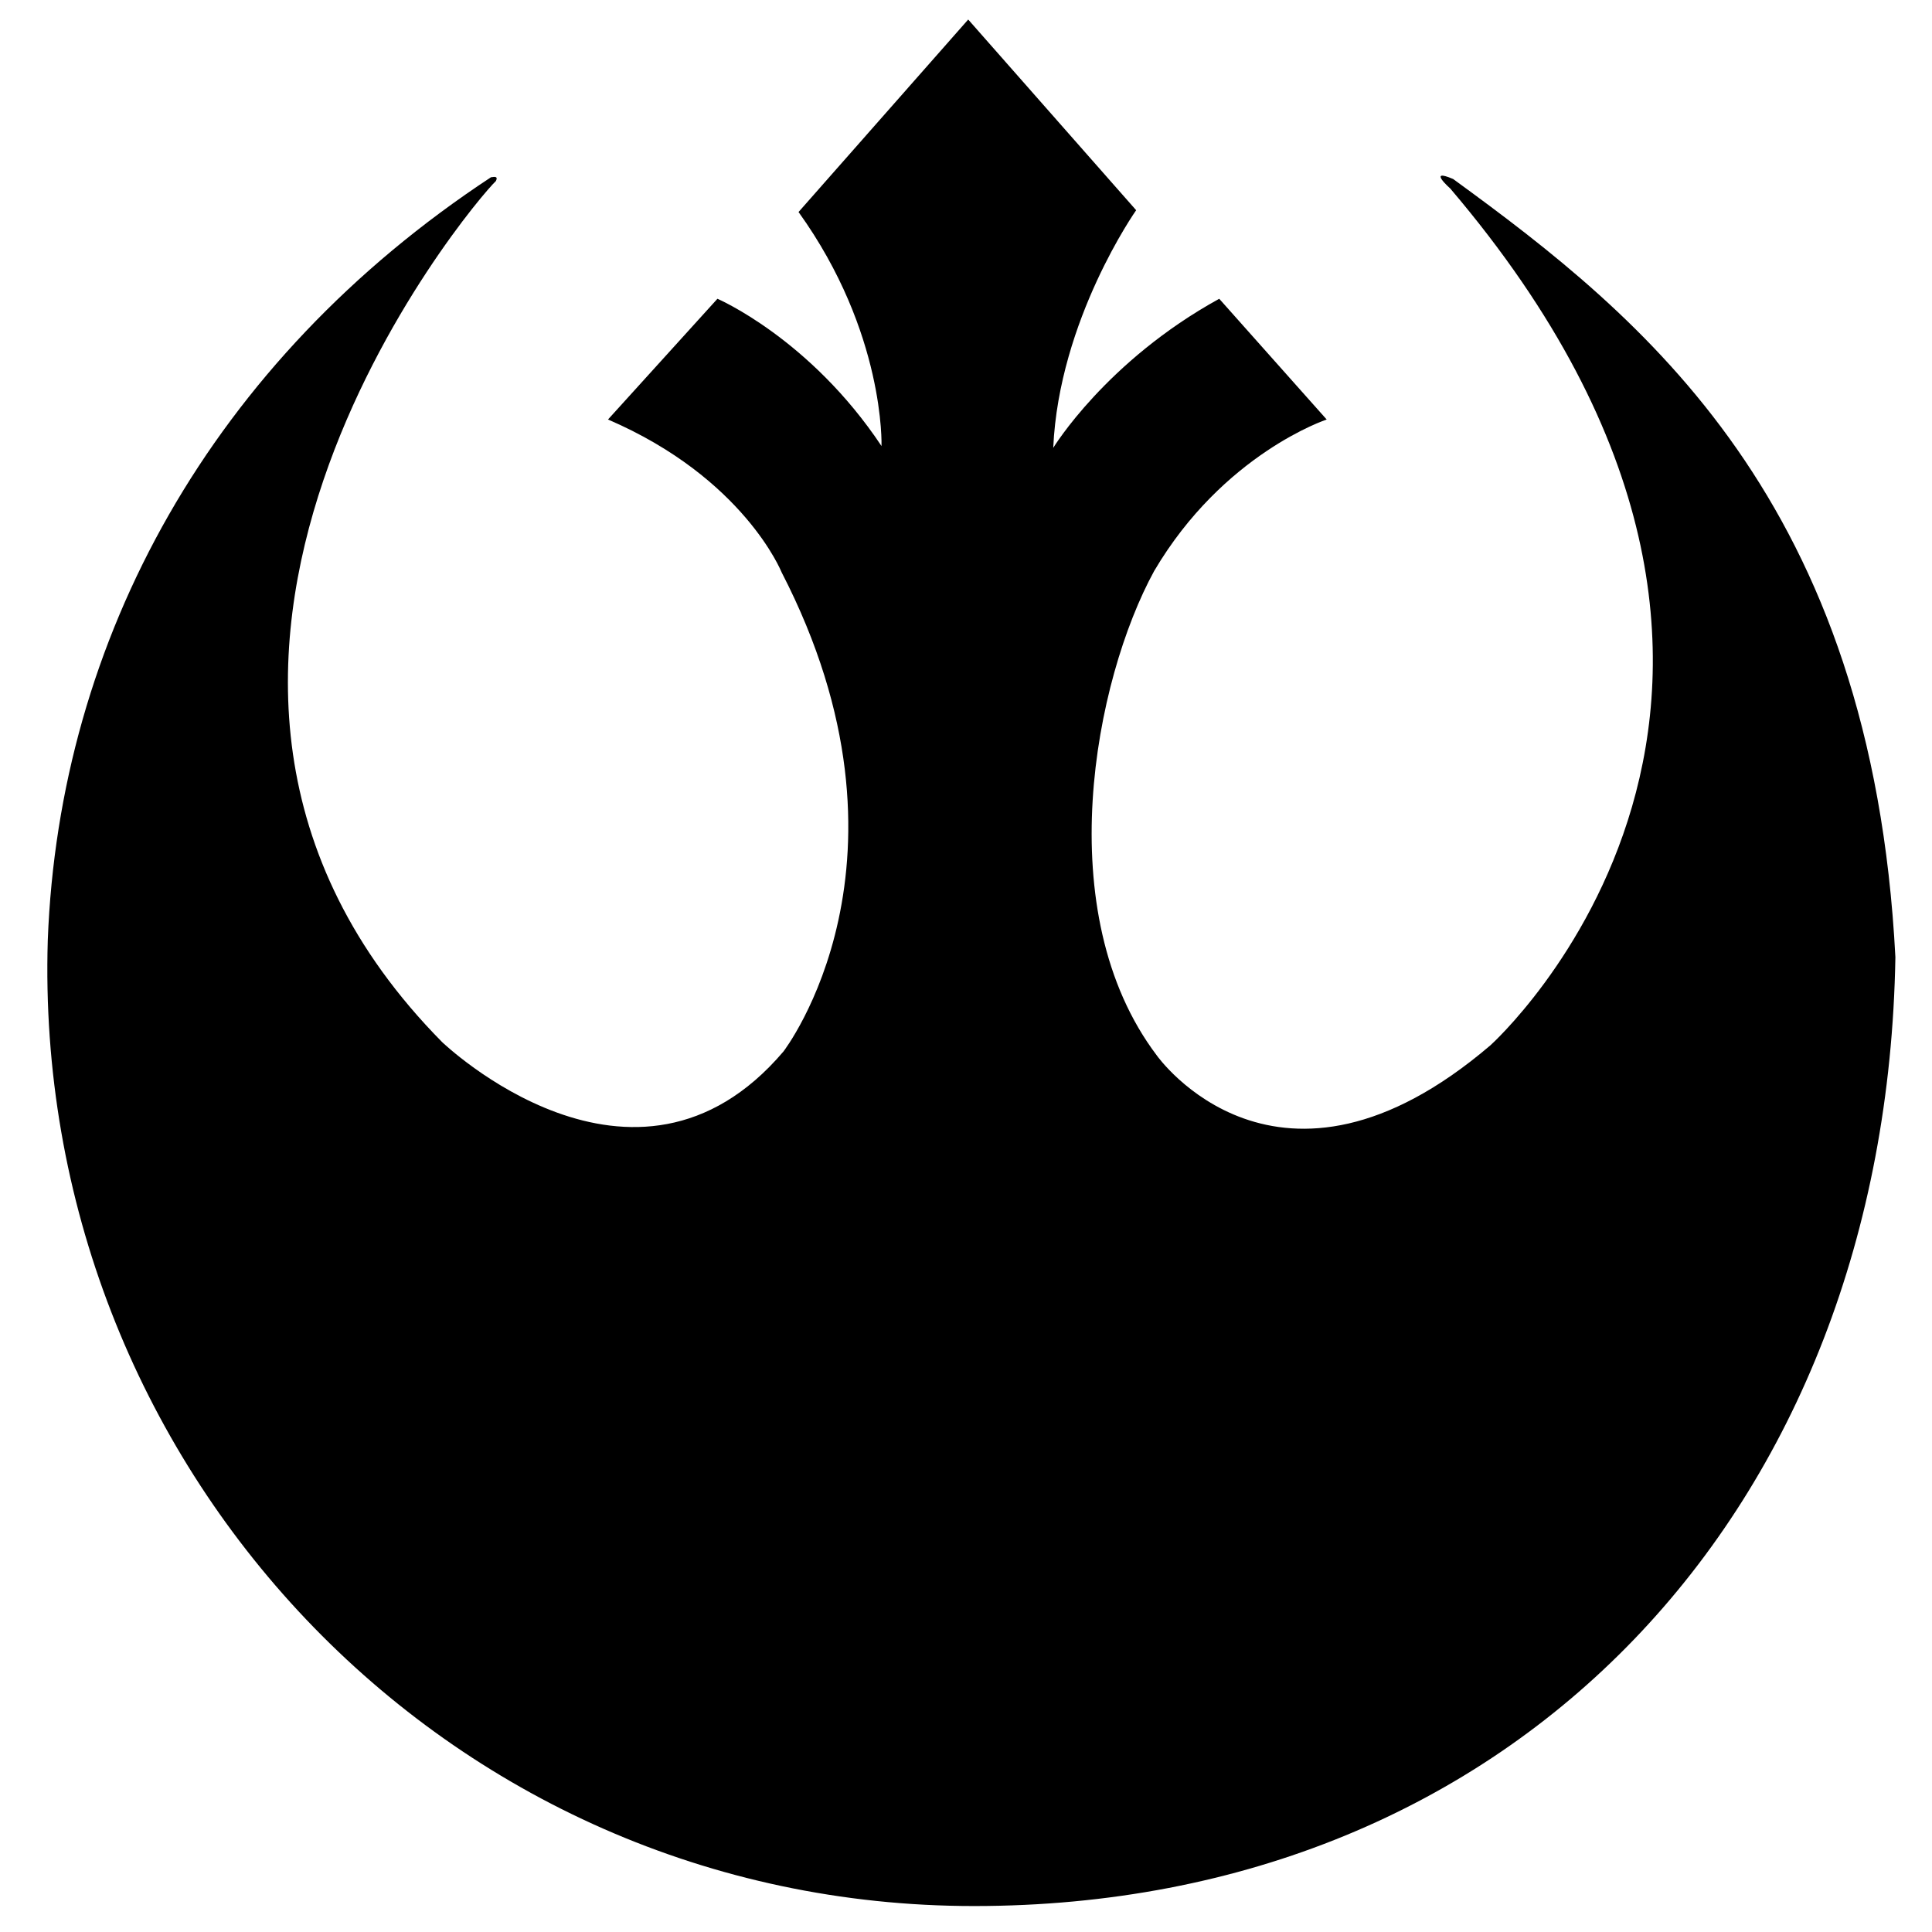
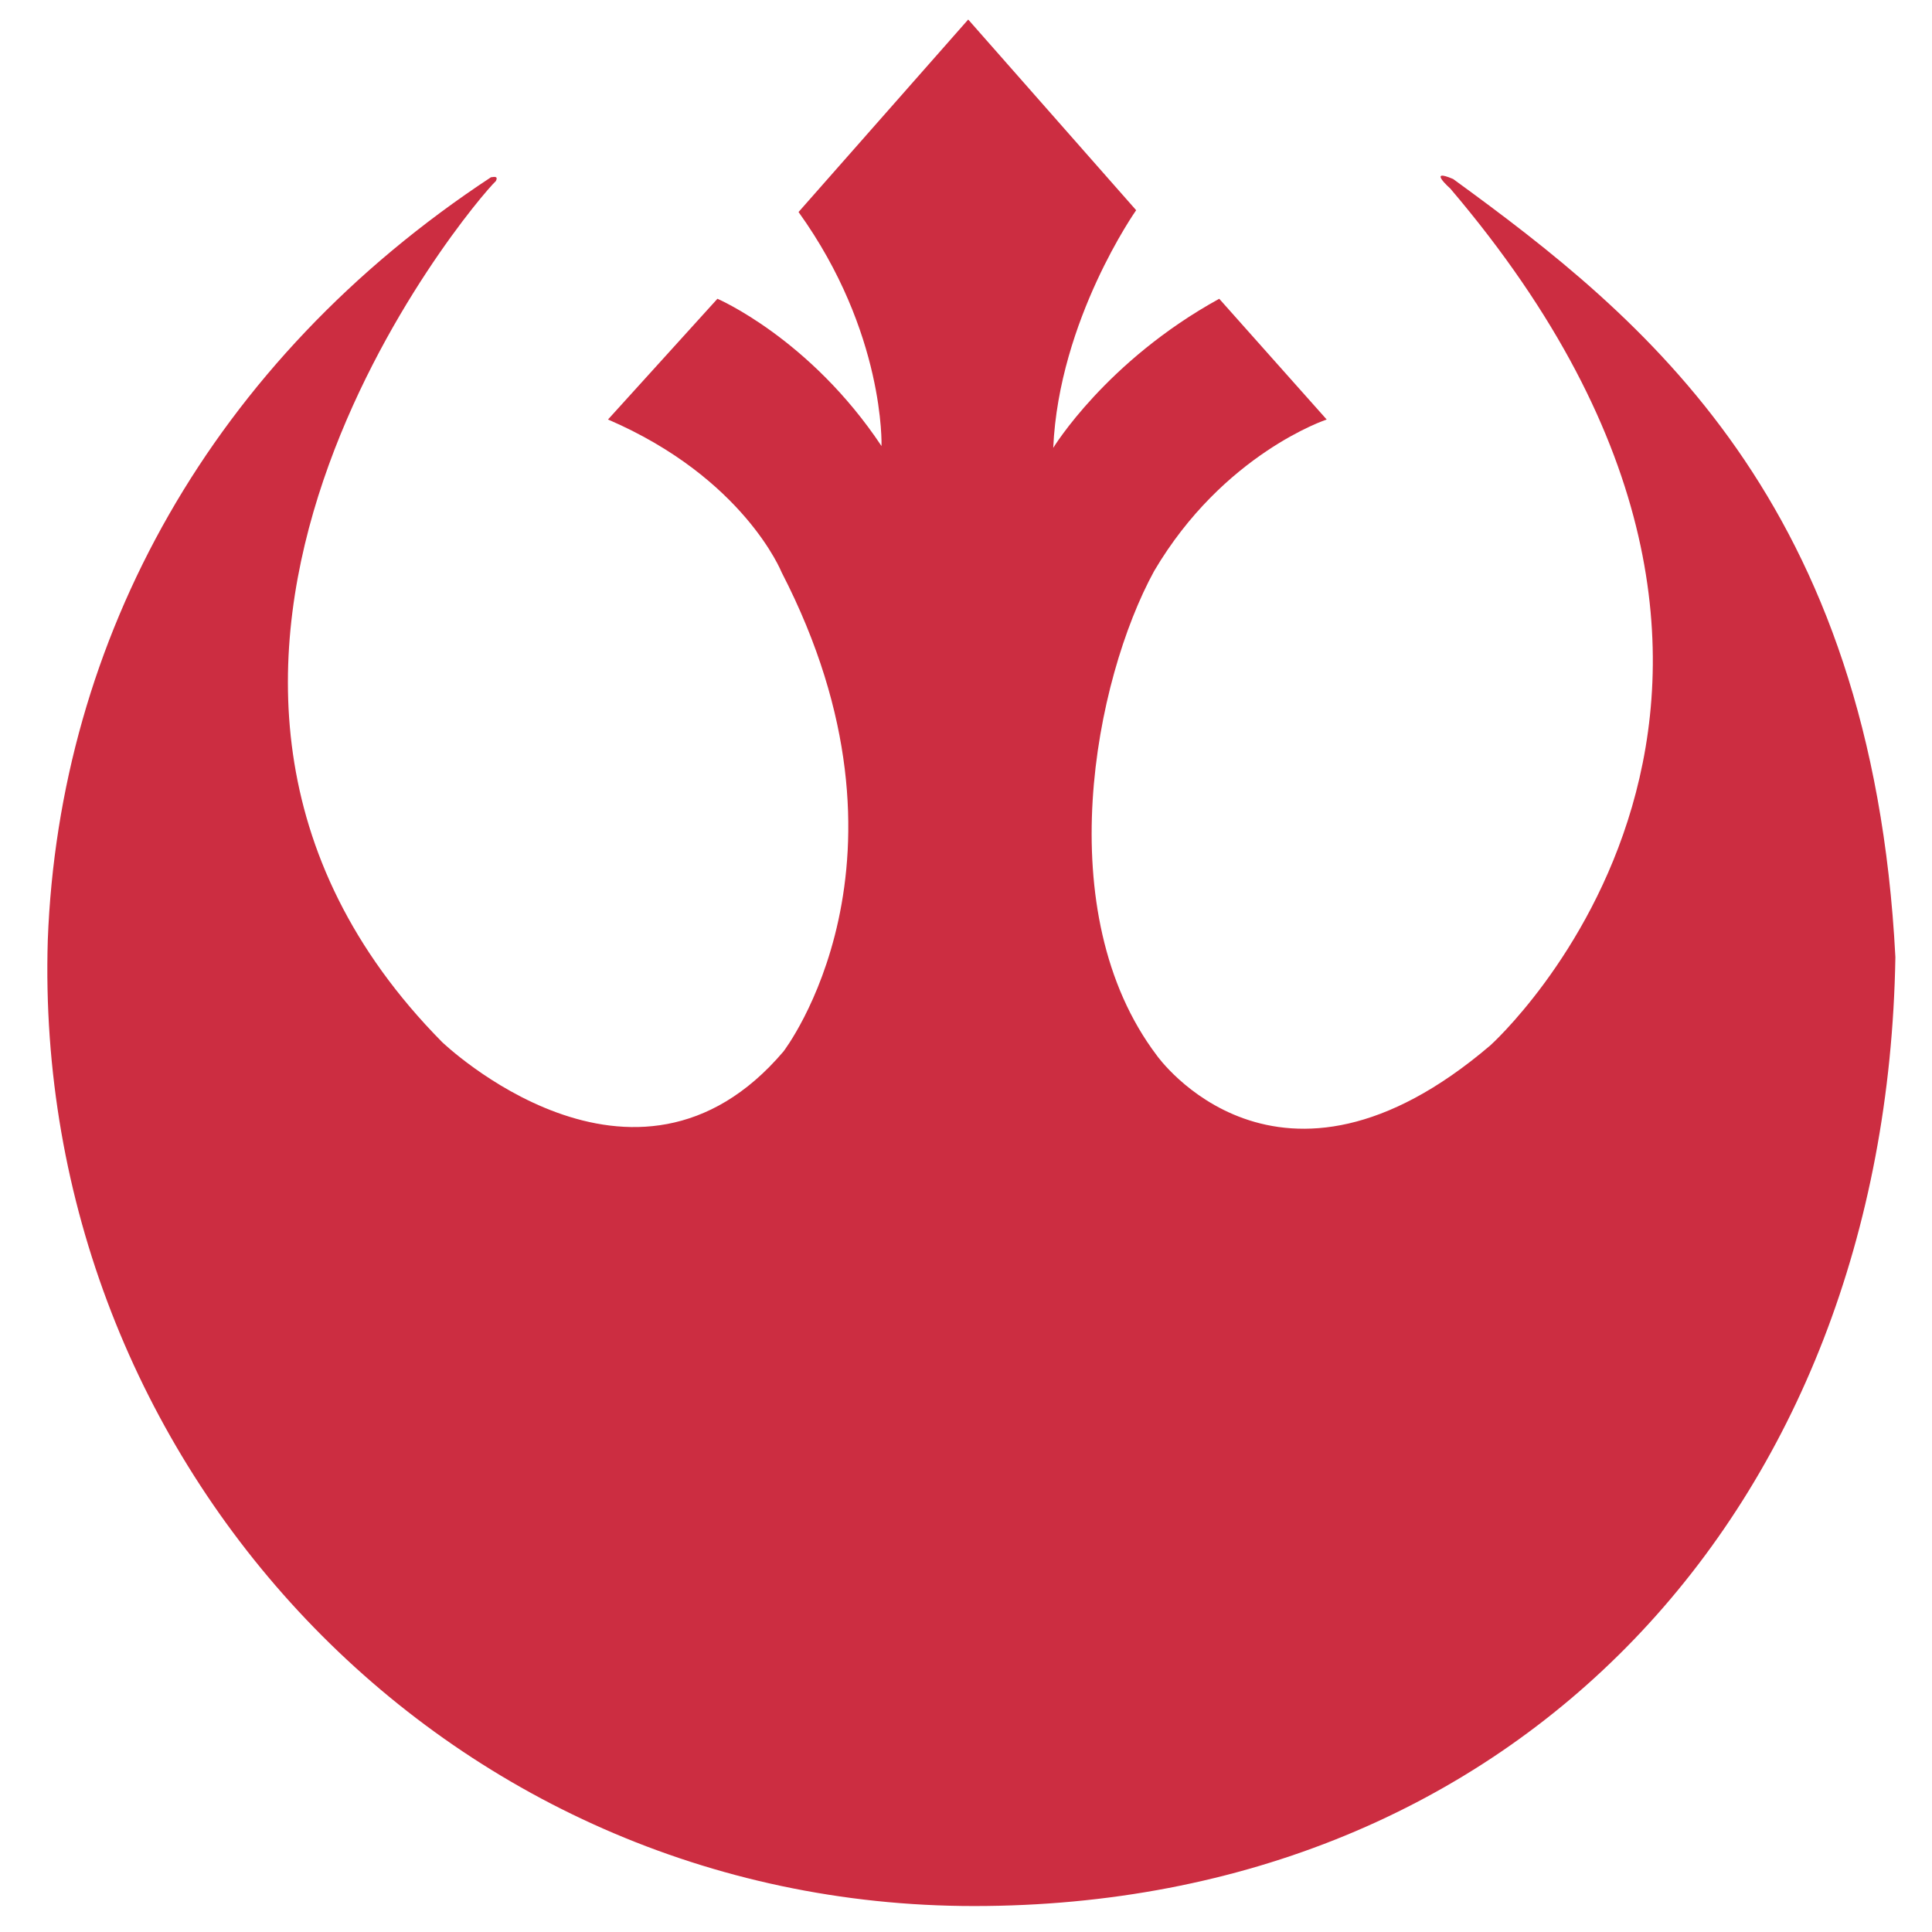
<svg xmlns="http://www.w3.org/2000/svg" version="1.1" id="Layer_1" x="0px" y="0px" width="300px" height="300px" viewBox="0 0 300 300" style="enable-background:new 0 0 300 300;" xml:space="preserve">
  <g>
-     <path d="M7.42,145.986C9.185,99.193,32.899,56.035,76.25,27.516c0.128,0.048,1.251-0.361,0.738,0.61   c-3.434,3.184-65.172,76.114-8.344,133.68c0,0,29.858,28.704,53.011,1.468c0,0,22.847-29.577-0.289-74.413   c0,0-5.856-14.64-26.955-23.721l16.992-18.748c0,0,14.359,6.161,25.478,22.871c0,0,0.593-17.593-12.884-36.34l26.345-29.89   l26.08,29.609c0,0-11.993,16.991-12.876,36.902c0,0,8.191-13.477,25.776-23.151l16.686,18.748c0,0-16.045,5.287-26.794,23.529   c-9.242,16.902-16.357,53.05,0.416,75.223c0,0,18.772,26.618,51.792-1.571c0,0,60.712-54.399-6.226-133.048   c0,0-3.658-3.233,0.449-1.476c29.586,21.54,65.012,49.946,68.67,120.837c-1.444,85.966-59.012,147.334-143.074,147.334   C68.934,295.968,4.95,227.283,7.42,145.986" />
+     <path fill="#cc2d41" d="M7.42,145.986C9.185,99.193,32.899,56.035,76.25,27.516c0.128,0.048,1.251-0.361,0.738,0.61   c-3.434,3.184-65.172,76.114-8.344,133.68c0,0,29.858,28.704,53.011,1.468c0,0,22.847-29.577-0.289-74.413   c0,0-5.856-14.64-26.955-23.721l16.992-18.748c0,0,14.359,6.161,25.478,22.871c0,0,0.593-17.593-12.884-36.34l26.345-29.89   l26.08,29.609c0,0-11.993,16.991-12.876,36.902c0,0,8.191-13.477,25.776-23.151l16.686,18.748c0,0-16.045,5.287-26.794,23.529   c-9.242,16.902-16.357,53.05,0.416,75.223c0,0,18.772,26.618,51.792-1.571c0,0,60.712-54.399-6.226-133.048   c0,0-3.658-3.233,0.449-1.476c29.586,21.54,65.012,49.946,68.67,120.837c-1.444,85.966-59.012,147.334-143.074,147.334   C68.934,295.968,4.95,227.283,7.42,145.986" />
  </g>
</svg>
